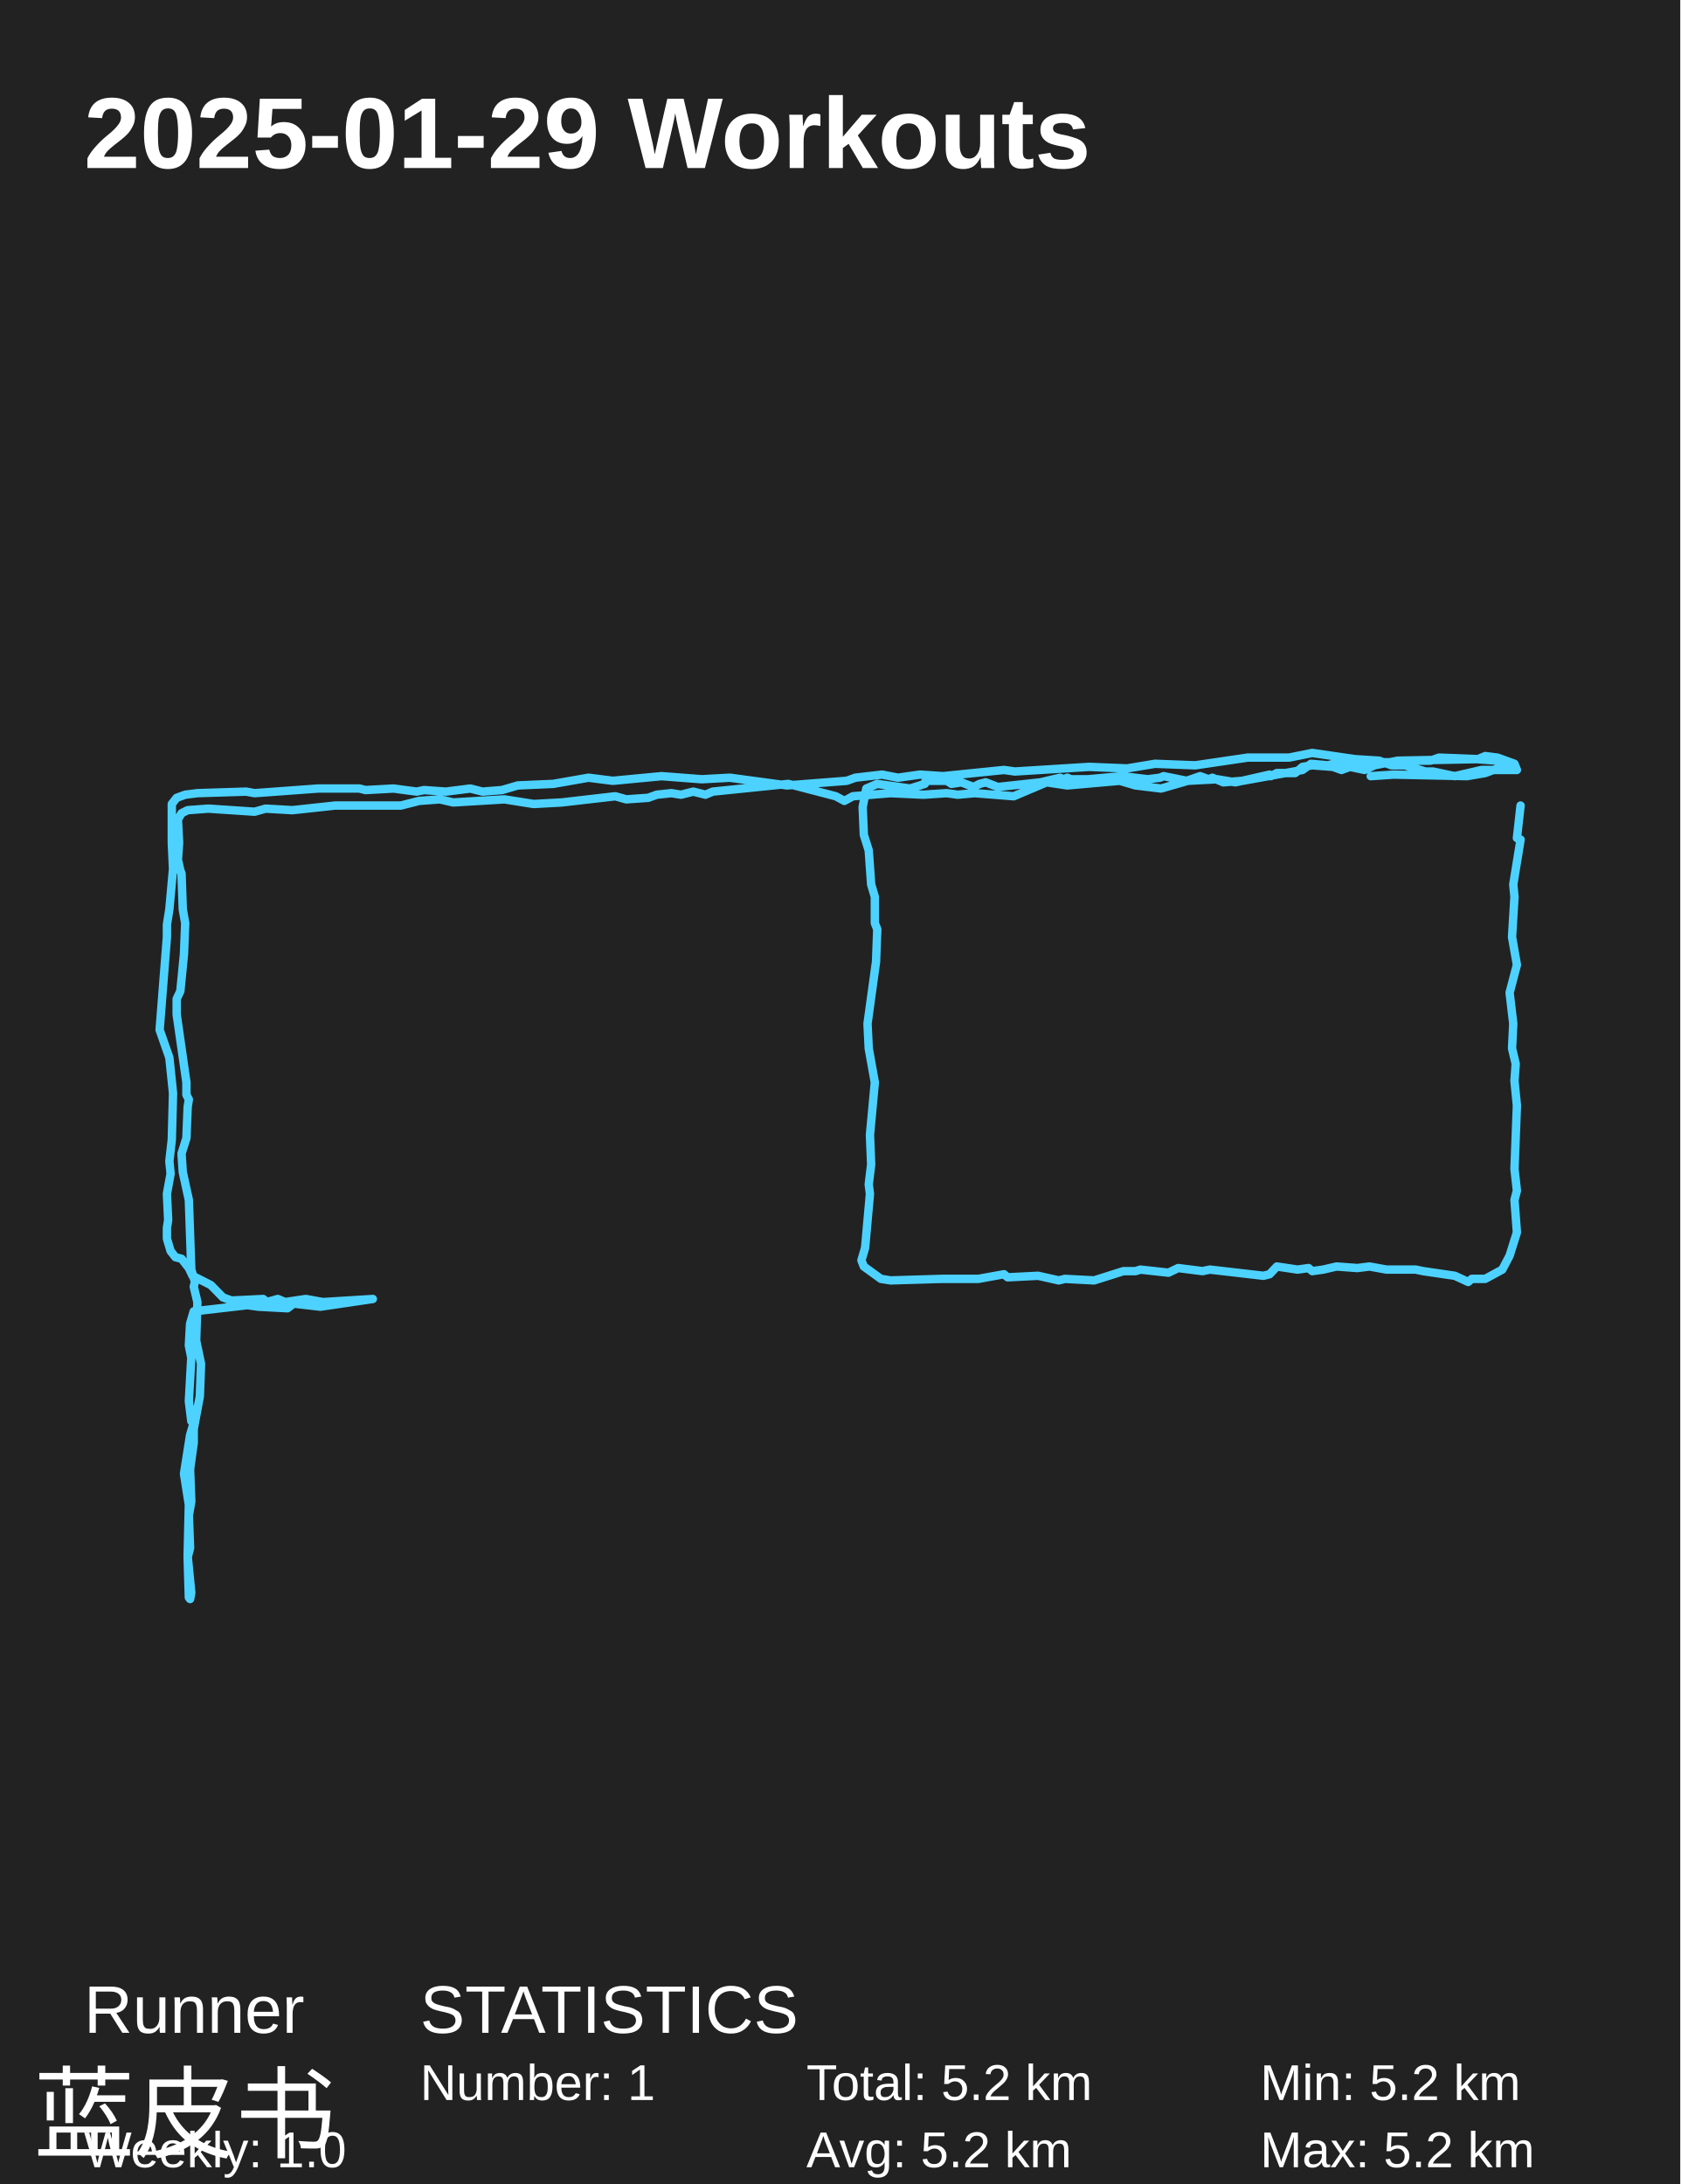
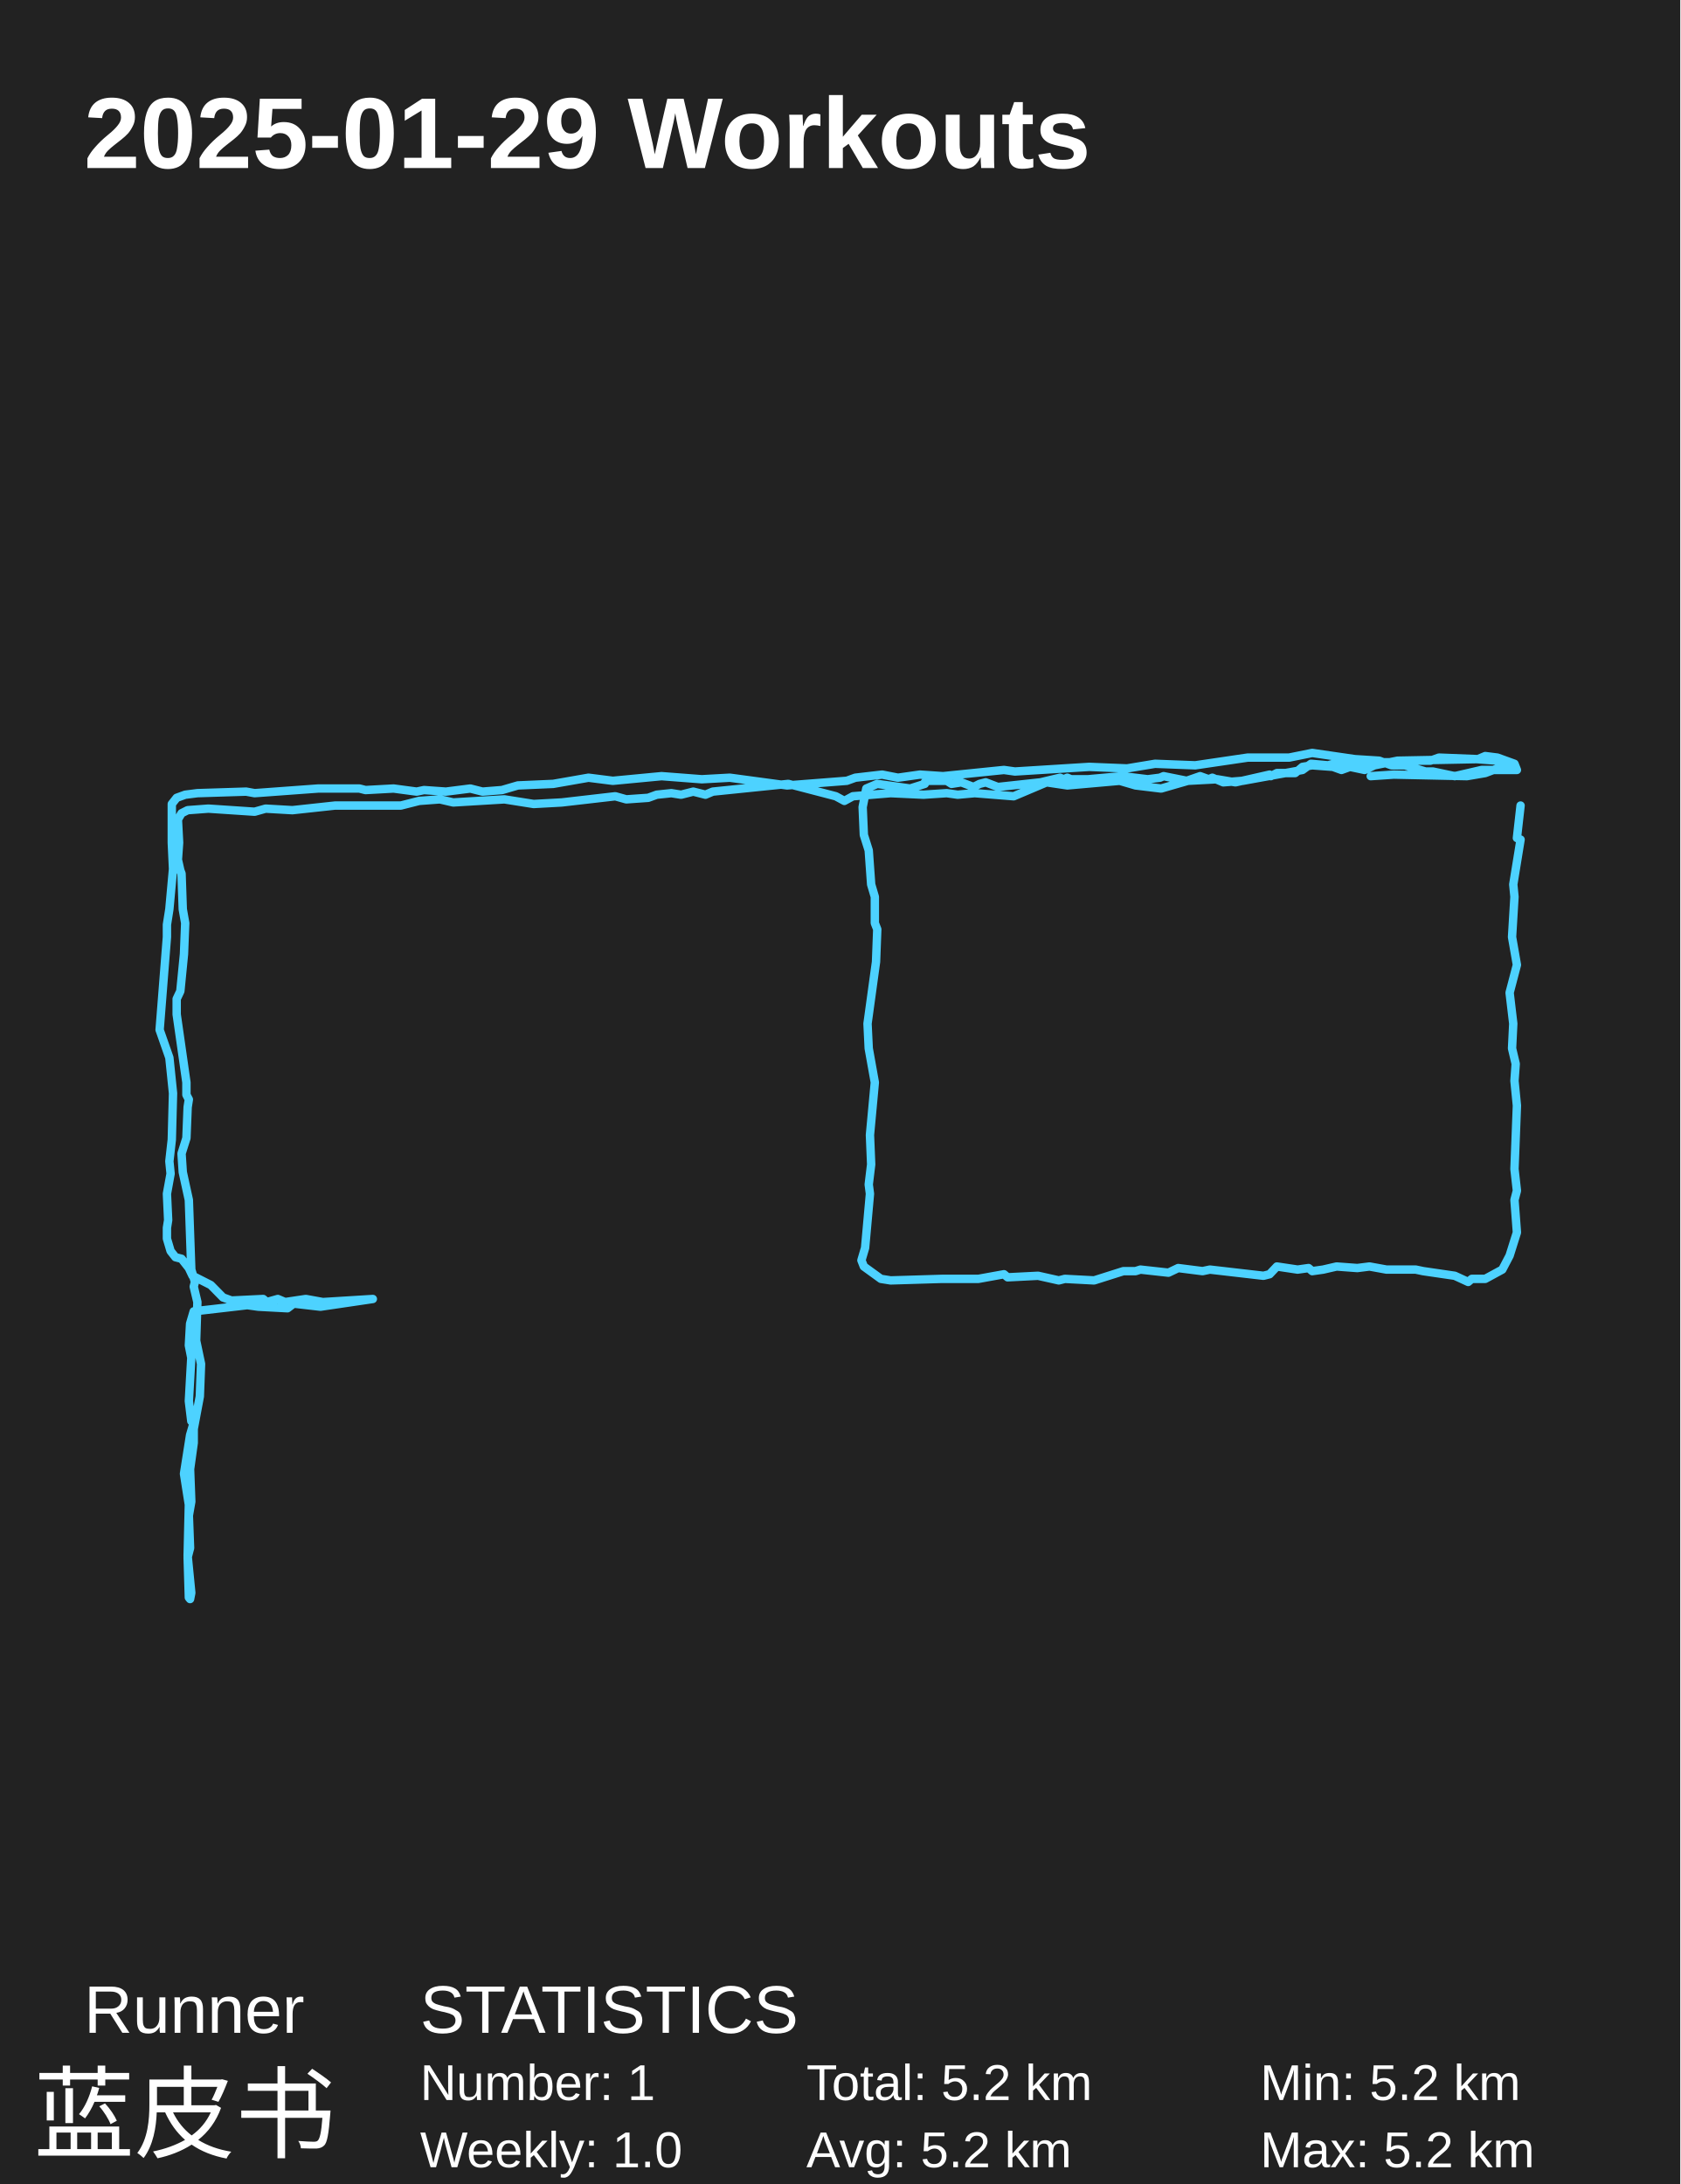
<svg xmlns="http://www.w3.org/2000/svg" baseProfile="full" height="130mm" version="1.1" viewBox="0,0,100,130" width="100mm">
  <defs />
  <rect fill="#222222" height="130" width="100" x="0" y="0" />
  <text fill="#FFFFFF" style="font-size:6px; font-family:Arial; font-weight:bold;" x="5" y="10">2025-01-29 Workouts</text>
  <text fill="#FFFFFF" style="font-size:4px; font-family:Arial" x="5" y="121">Runner</text>
  <text fill="#FFFFFF" style="font-size:6px; font-family:Arial" x="2" y="128">蓝皮书</text>
  <text fill="#FFFFFF" style="font-size:4px; font-family:Arial" x="25" y="121">STATISTICS</text>
  <text fill="#FFFFFF" style="font-size:3px; font-family:Arial" x="25" y="125">Number: 1</text>
-   <text fill="#FFFFFF" style="font-size:3px; font-family:Arial" x="5" y="129">Weekly: 1.0</text>
+   <text fill="#FFFFFF" style="font-size:3px; font-family:Arial" x="25" y="129">Weekly: 1.0</text>
  <text fill="#FFFFFF" style="font-size:3px; font-family:Arial" x="48" y="125">Total: 5.2 km</text>
  <text fill="#FFFFFF" style="font-size:3px; font-family:Arial" x="48" y="129">Avg: 5.2 km</text>
  <text fill="#FFFFFF" style="font-size:3px; font-family:Arial" x="75" y="125">Min: 5.2 km</text>
  <text fill="#FFFFFF" style="font-size:3px; font-family:Arial" x="75" y="129">Max: 5.2 km</text>
  <polyline fill="none" points="90.5,47.949 90.282,49.883 90.5,49.975 90.065,52.645 90.137,53.381 89.992,55.775 90.282,57.433 89.847,59.09 90.065,60.931 89.992,62.405 90.21,63.325 90.137,64.338 90.282,65.811 90.137,69.586 90.282,70.875 90.137,71.428 90.282,73.361 89.847,74.742 89.412,75.571 88.397,76.123 87.599,76.123 87.382,76.307 86.584,75.939 84.699,75.663 84.264,75.571 82.523,75.571 81.508,75.387 80.783,75.479 79.55,75.387 78.752,75.571 78.1,75.663 77.882,75.479 77.23,75.571 75.997,75.387 75.562,75.847 75.199,75.939 72.009,75.571 71.573,75.663 70.123,75.479 69.543,75.755 67.875,75.571 67.585,75.663 66.86,75.663 65.12,76.215 63.379,76.123 63.017,76.215 61.784,75.939 59.971,76.031 59.753,75.847 58.231,76.123 56.055,76.123 53.009,76.215 52.429,76.123 51.414,75.387 51.269,75.018 51.487,74.282 51.777,71.059 51.704,70.507 51.849,69.31 51.777,67.561 52.067,64.43 51.704,62.405 51.632,60.931 52.139,57.248 52.212,55.315 52.067,54.947 52.067,53.381 51.849,52.645 51.704,50.619 51.414,49.698 51.342,48.041 51.559,46.936 52.212,46.66 54.17,46.936 55.04,46.66 55.04,46.568 55.257,46.476 56.345,46.476 56.635,46.66 57.215,46.568 57.94,46.844 58.303,46.66 58.666,46.568 59.391,46.844 61.929,46.568 63.089,46.292 63.307,46.384 63.524,46.292 63.742,46.384 64.757,46.384 66.787,46.2 68.31,46.384 69.035,46.292 69.253,46.2 70.631,46.476 71.428,46.2 71.936,46.384 72.154,46.292 72.806,46.568 73.966,46.476 77.52,45.831 78.027,45.463 79.043,45.555 79.695,45.371 82.958,45.371 83.829,45.279 85.134,45.279 85.641,45.095 87.962,45.187 88.397,45.003 89.122,45.095 89.63,45.279 90.137,45.463 90.282,45.831 88.179,45.831 86.584,46.2 85.279,45.923 84.844,45.923 83.611,45.555 82.813,45.555 82.088,45.279 80.638,45.187 78.1,44.818 76.722,45.095 74.256,45.095 71.138,45.555 68.745,45.463 67.077,45.739 64.829,45.647 60.406,45.923 59.753,45.831 56.128,46.2 54.75,46.107 53.444,46.292 52.502,46.107 50.906,46.292 50.399,46.476 46.846,46.752 43.437,46.292 41.769,46.384 39.376,46.2 36.476,46.476 35.026,46.292 32.923,46.66 30.82,46.752 29.877,47.028 28.717,47.12 27.991,46.936 26.541,47.12 25.236,47.028 24.801,47.12 23.423,46.936 21.755,47.028 21.393,46.936 18.927,46.936 15.156,47.212 14.649,47.12 11.748,47.212 11.023,47.304 10.515,47.489 10.225,47.857 10.225,48.133 10.225,50.159 10.298,51.724 10.08,54.118 9.935,55.039 9.935,55.775 9.5,61.3 10.08,62.957 10.298,65.075 10.225,67.837 10.08,69.126 10.153,69.862 9.935,71.059 10.008,72.625 9.935,73.085 9.935,73.729 10.153,74.466 10.443,74.834 10.805,74.926 11.24,75.479 11.458,75.939 12.546,76.491 13.271,77.228 13.778,77.412 15.664,77.32 15.881,77.504 16.534,77.32 16.969,77.504 18.202,77.32 19.217,77.504 22.19,77.32 19.072,77.78 17.477,77.596 17.114,77.873 15.374,77.78 14.721,77.688 11.53,78.057 11.313,78.793 11.24,80.082 11.385,80.819 11.24,83.397 11.385,84.594 11.53,84.686 11.313,85.422 10.95,87.724 11.24,89.565 11.168,92.604 11.385,94.813 11.313,95.182 11.24,95.09 11.168,92.696 11.313,92.143 11.24,90.21 11.385,89.381 11.313,87.448 11.53,85.883 11.53,85.054 11.893,83.121 11.966,81.187 11.675,79.806 11.748,77.504 11.53,76.584 11.603,76.307 11.385,75.571 11.24,71.428 10.878,69.77 10.805,68.665 11.095,67.745 11.168,65.903 11.24,65.443 11.095,65.167 11.095,64.43 10.515,60.379 10.515,59.458 10.733,58.998 10.95,56.788 11.023,54.947 10.878,54.118 10.805,52 10.733,51.816 10.588,51.172 10.66,50.159 10.588,48.778 10.805,48.409 11.168,48.225 12.401,48.133 15.156,48.317 15.809,48.133 17.404,48.225 19.942,47.949 23.858,47.949 24.946,47.673 26.179,47.581 26.976,47.765 30.022,47.581 31.762,47.857 33.43,47.765 36.621,47.397 37.274,47.581 38.579,47.489 39.086,47.304 39.957,47.212 40.537,47.304 41.262,47.12 41.987,47.304 42.422,47.12 46.918,46.66 49.746,47.397 50.254,47.673 50.761,47.397 53.009,47.212 54.967,47.304 56.345,47.212 56.998,47.304 58.013,47.212 60.333,47.397 62.291,46.568 63.524,46.752 66.642,46.476 67.585,46.752 69.108,46.936 70.703,46.476 72.444,46.384 73.531,46.568 75.562,46.107 75.634,46.2 75.997,46.015 77.085,46.015 77.52,45.647 78.1,45.555 79.333,45.647 79.84,45.831 80.348,45.647 81.218,45.831 81.798,45.555 83.176,45.279 87.889,45.187 89.122,45.279 89.63,45.739 89.122,45.739 88.397,46.015 87.309,46.2 82.958,46.107 81.581,46.2" stroke="#4DD2FF" stroke-linecap="round" stroke-linejoin="round" stroke-width="0.5" />
</svg>
